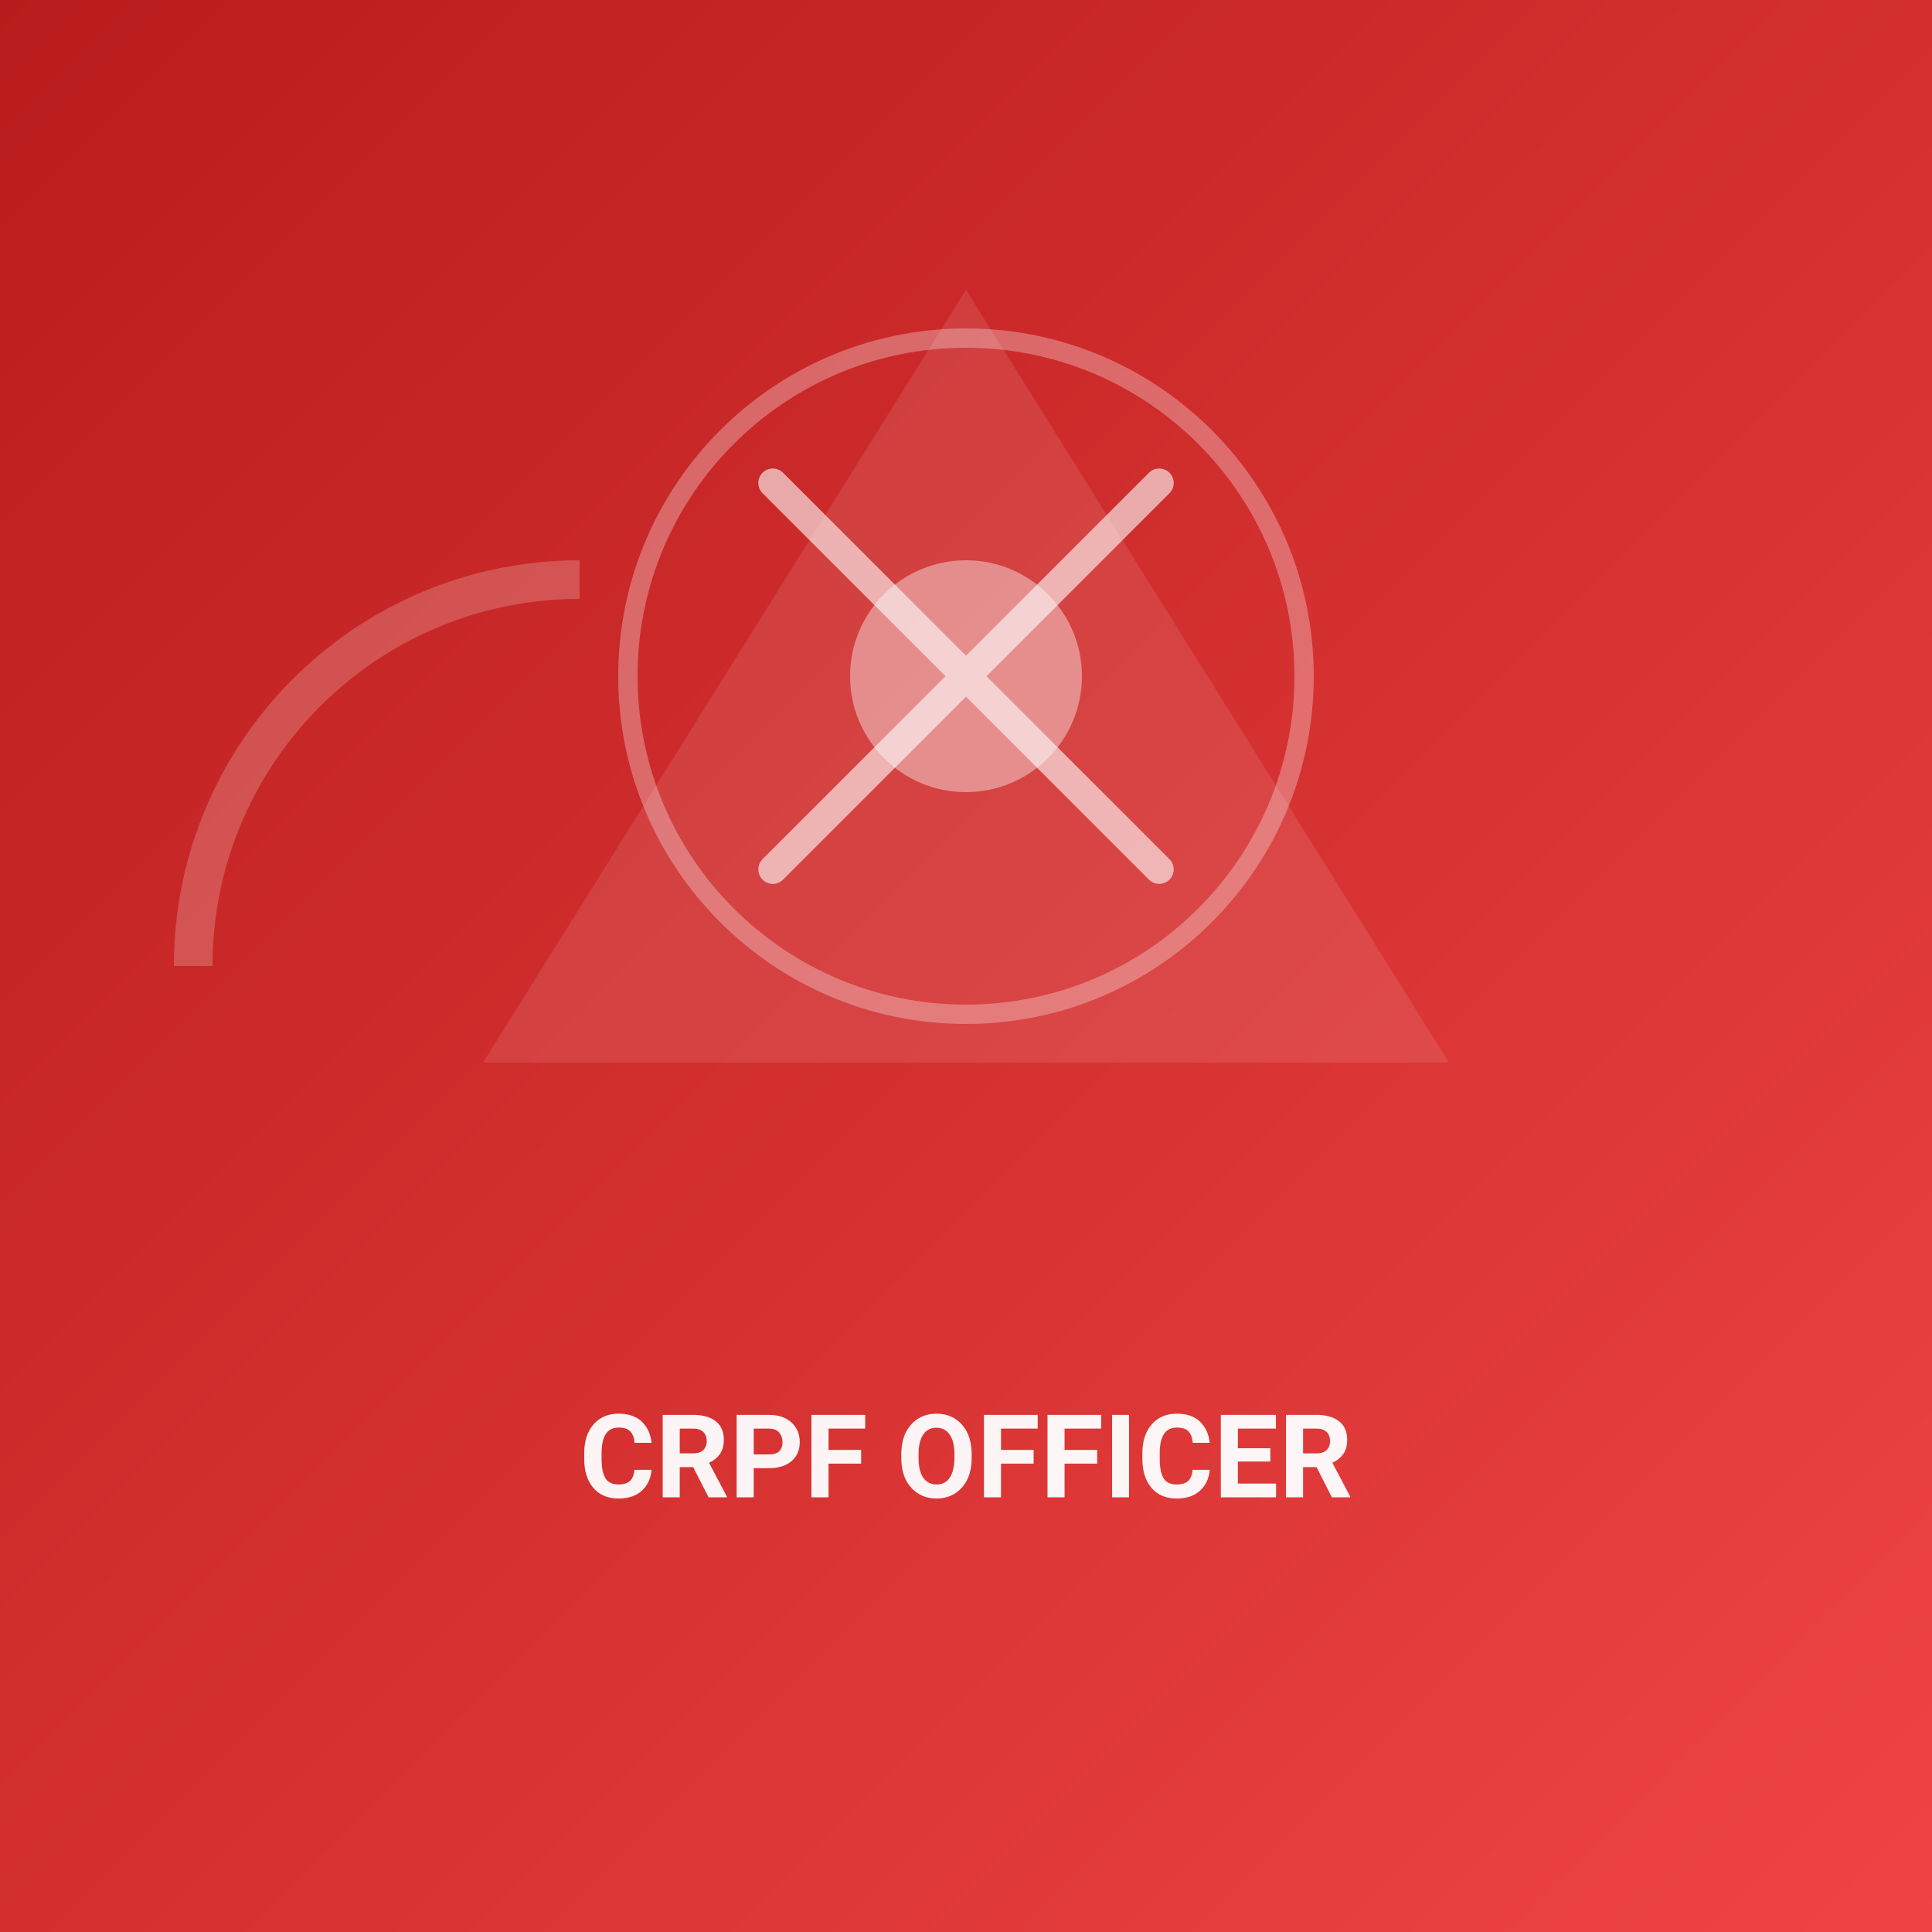
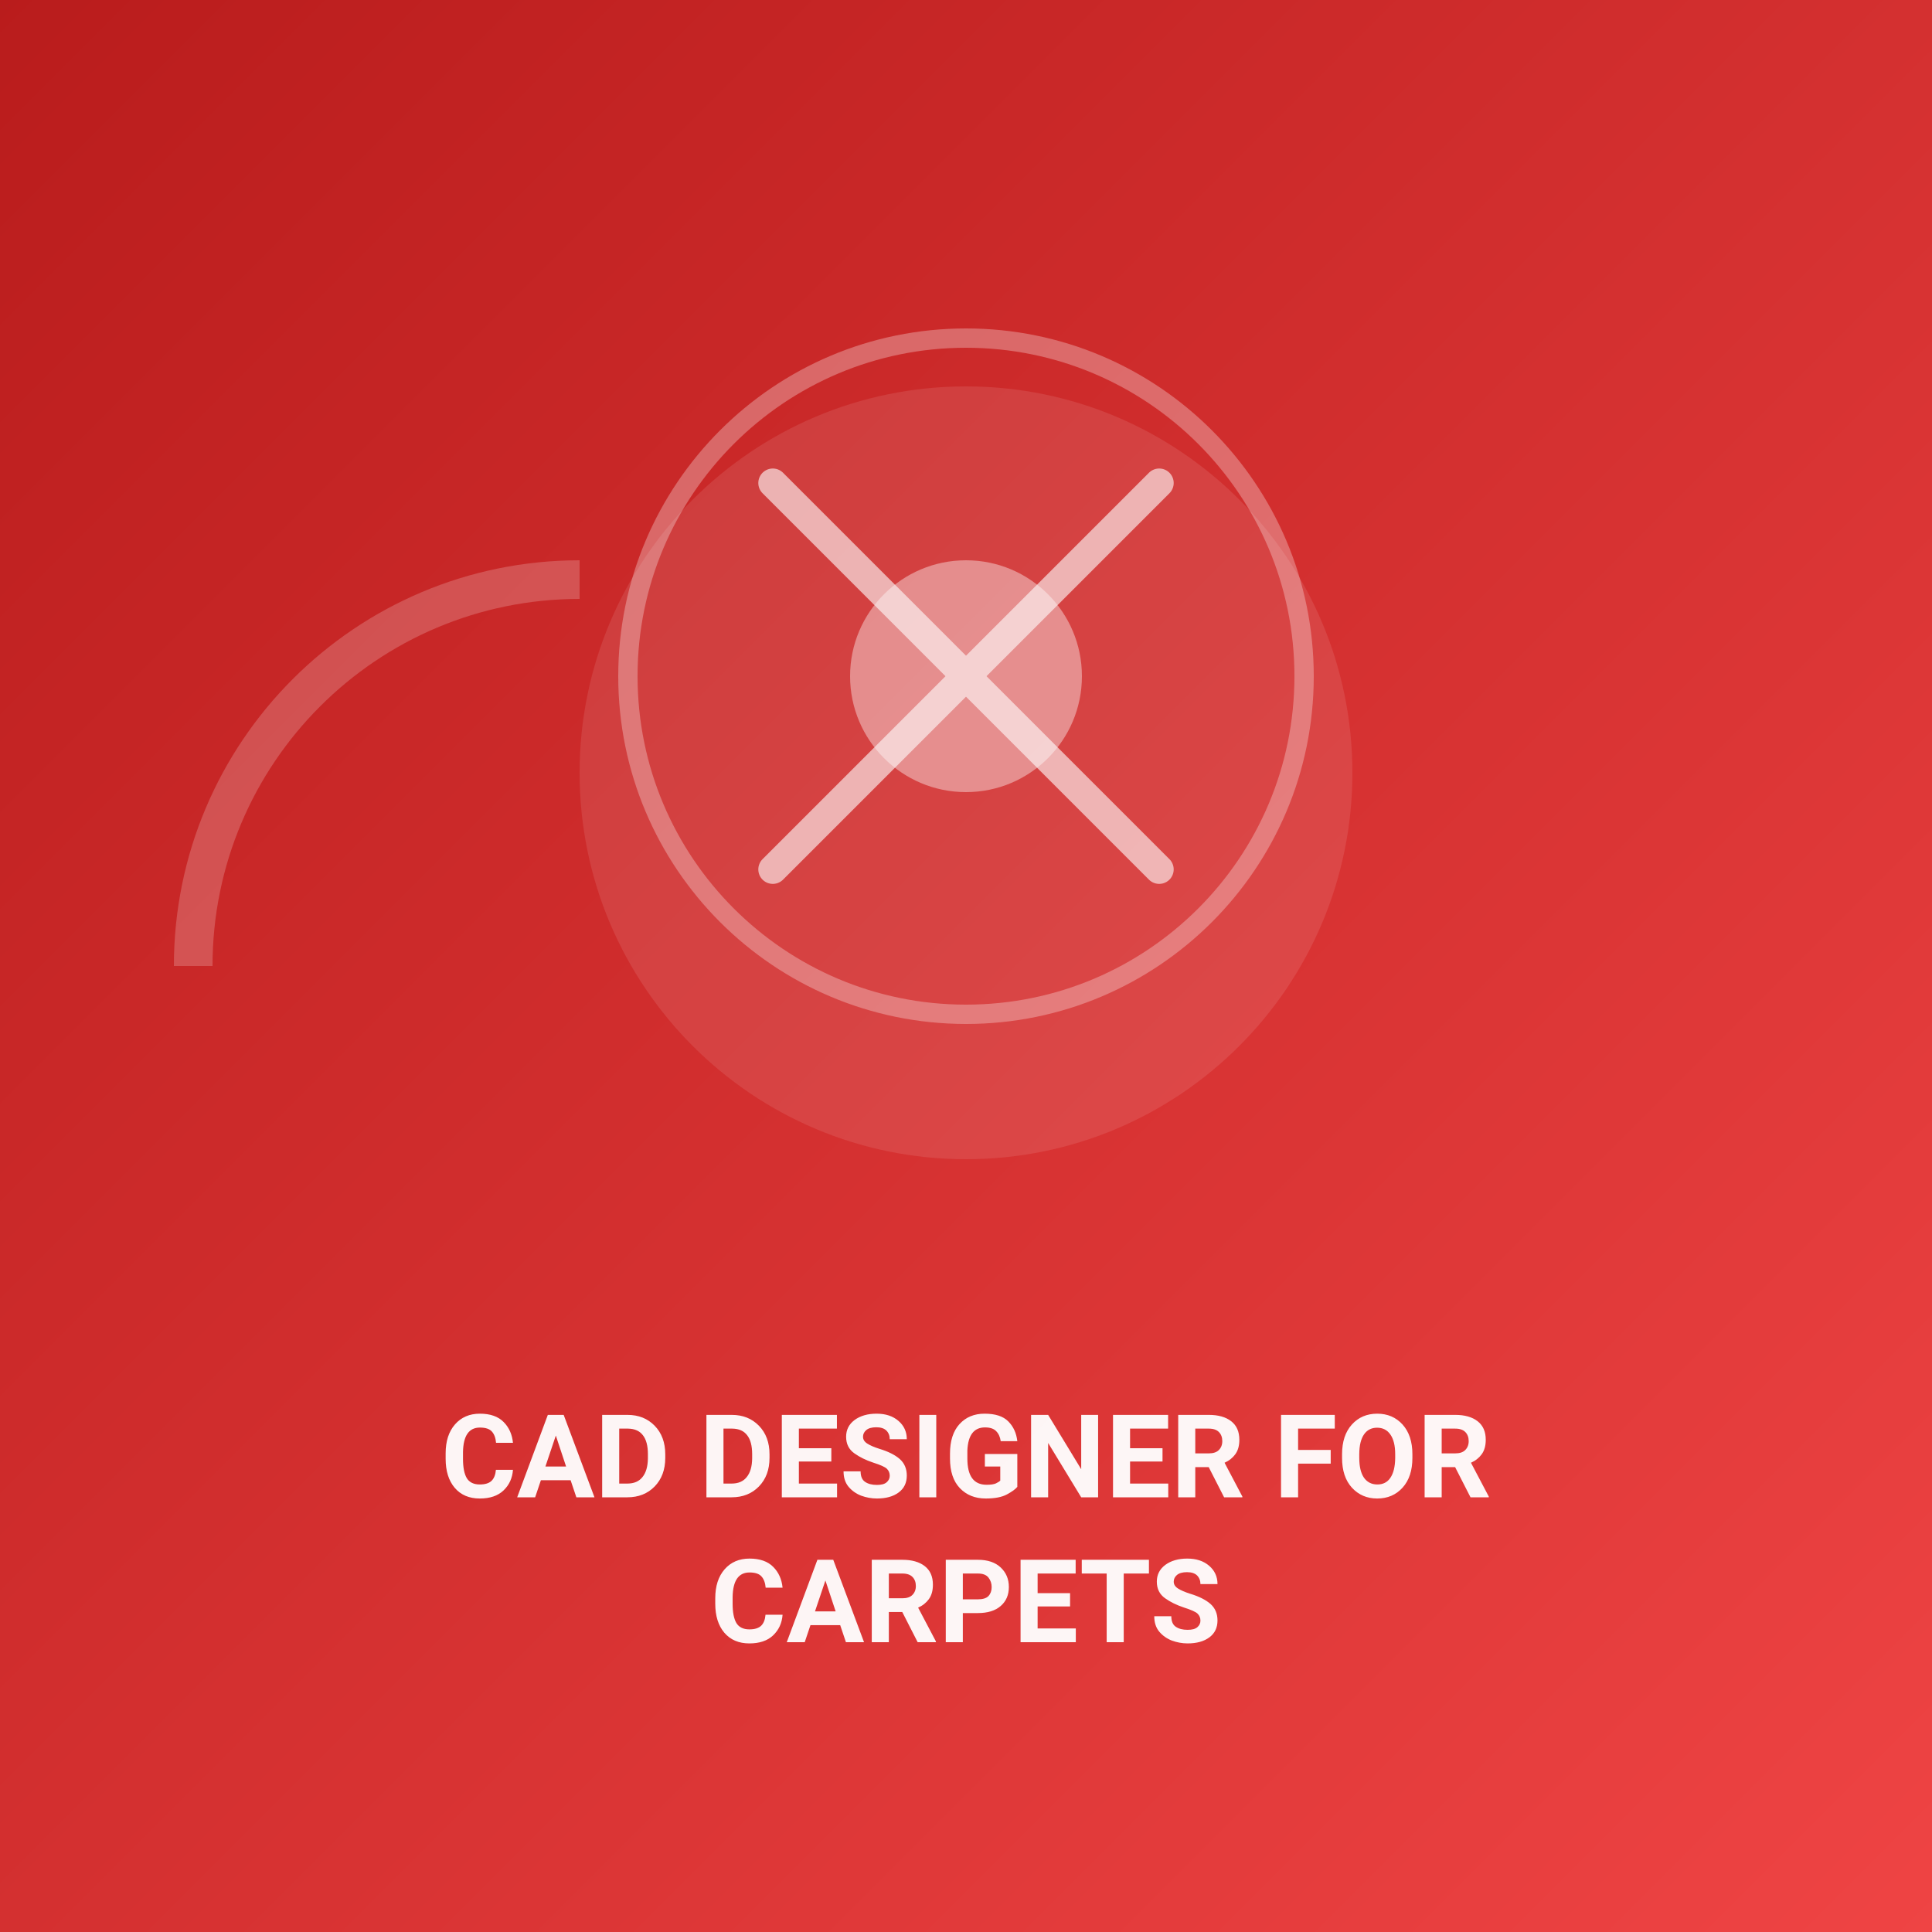
<svg xmlns="http://www.w3.org/2000/svg" width="200" height="200" viewBox="0 0 200 200">
  <defs>
-     <linearGradient id="grad_crpf-officer" x1="0%" y1="0%" x2="100%" y2="100%">
+     <linearGradient id="grad_cad-designer-for-carpets" x1="0%" y1="0%" x2="100%" y2="100%">
      <stop offset="0%" style="stop-color:#b91c1c;stop-opacity:1" />
      <stop offset="100%" style="stop-color:#ef4444;stop-opacity:1" />
    </linearGradient>
  </defs>
-   <rect width="200" height="200" fill="url(#grad_crpf-officer)" />
-   <polygon points="100,30 150,110 50,110" fill="white" opacity="0.1" />
+   <rect width="200" height="200" fill="url(#grad_cad-designer-for-carpets)" />
+   <circle cx="100" cy="80" r="40" fill="white" opacity="0.1" />
  <path d="M20,100 A40,40 0 0,1 60,60" fill="none" stroke="white" stroke-width="4" opacity="0.2" />
  <g transform="translate(100, 70)">
    <circle r="35" fill="none" stroke="white" stroke-width="2" opacity="0.3" />
    <path d="M-20,-20 L20,20 M-20,20 L20,-20" stroke="white" stroke-width="3" stroke-linecap="round" opacity="0.6" />
    <circle r="12" fill="white" opacity="0.4" />
  </g>
-   <text x="100" y="155" font-family="Segoe UI, Roboto, sans-serif" font-size="12" fill="white" text-anchor="middle" font-weight="700" opacity="0.95">CRPF OFFICER</text>
+   <text x="100" y="155" font-family="Segoe UI, Roboto, sans-serif" font-size="12" fill="white" text-anchor="middle" font-weight="700" opacity="0.95">CAD DESIGNER FOR</text>
+   <text x="100" y="170" font-family="Segoe UI, Roboto, sans-serif" font-size="12" fill="white" text-anchor="middle" font-weight="700" opacity="0.95">CARPETS</text>
</svg>
